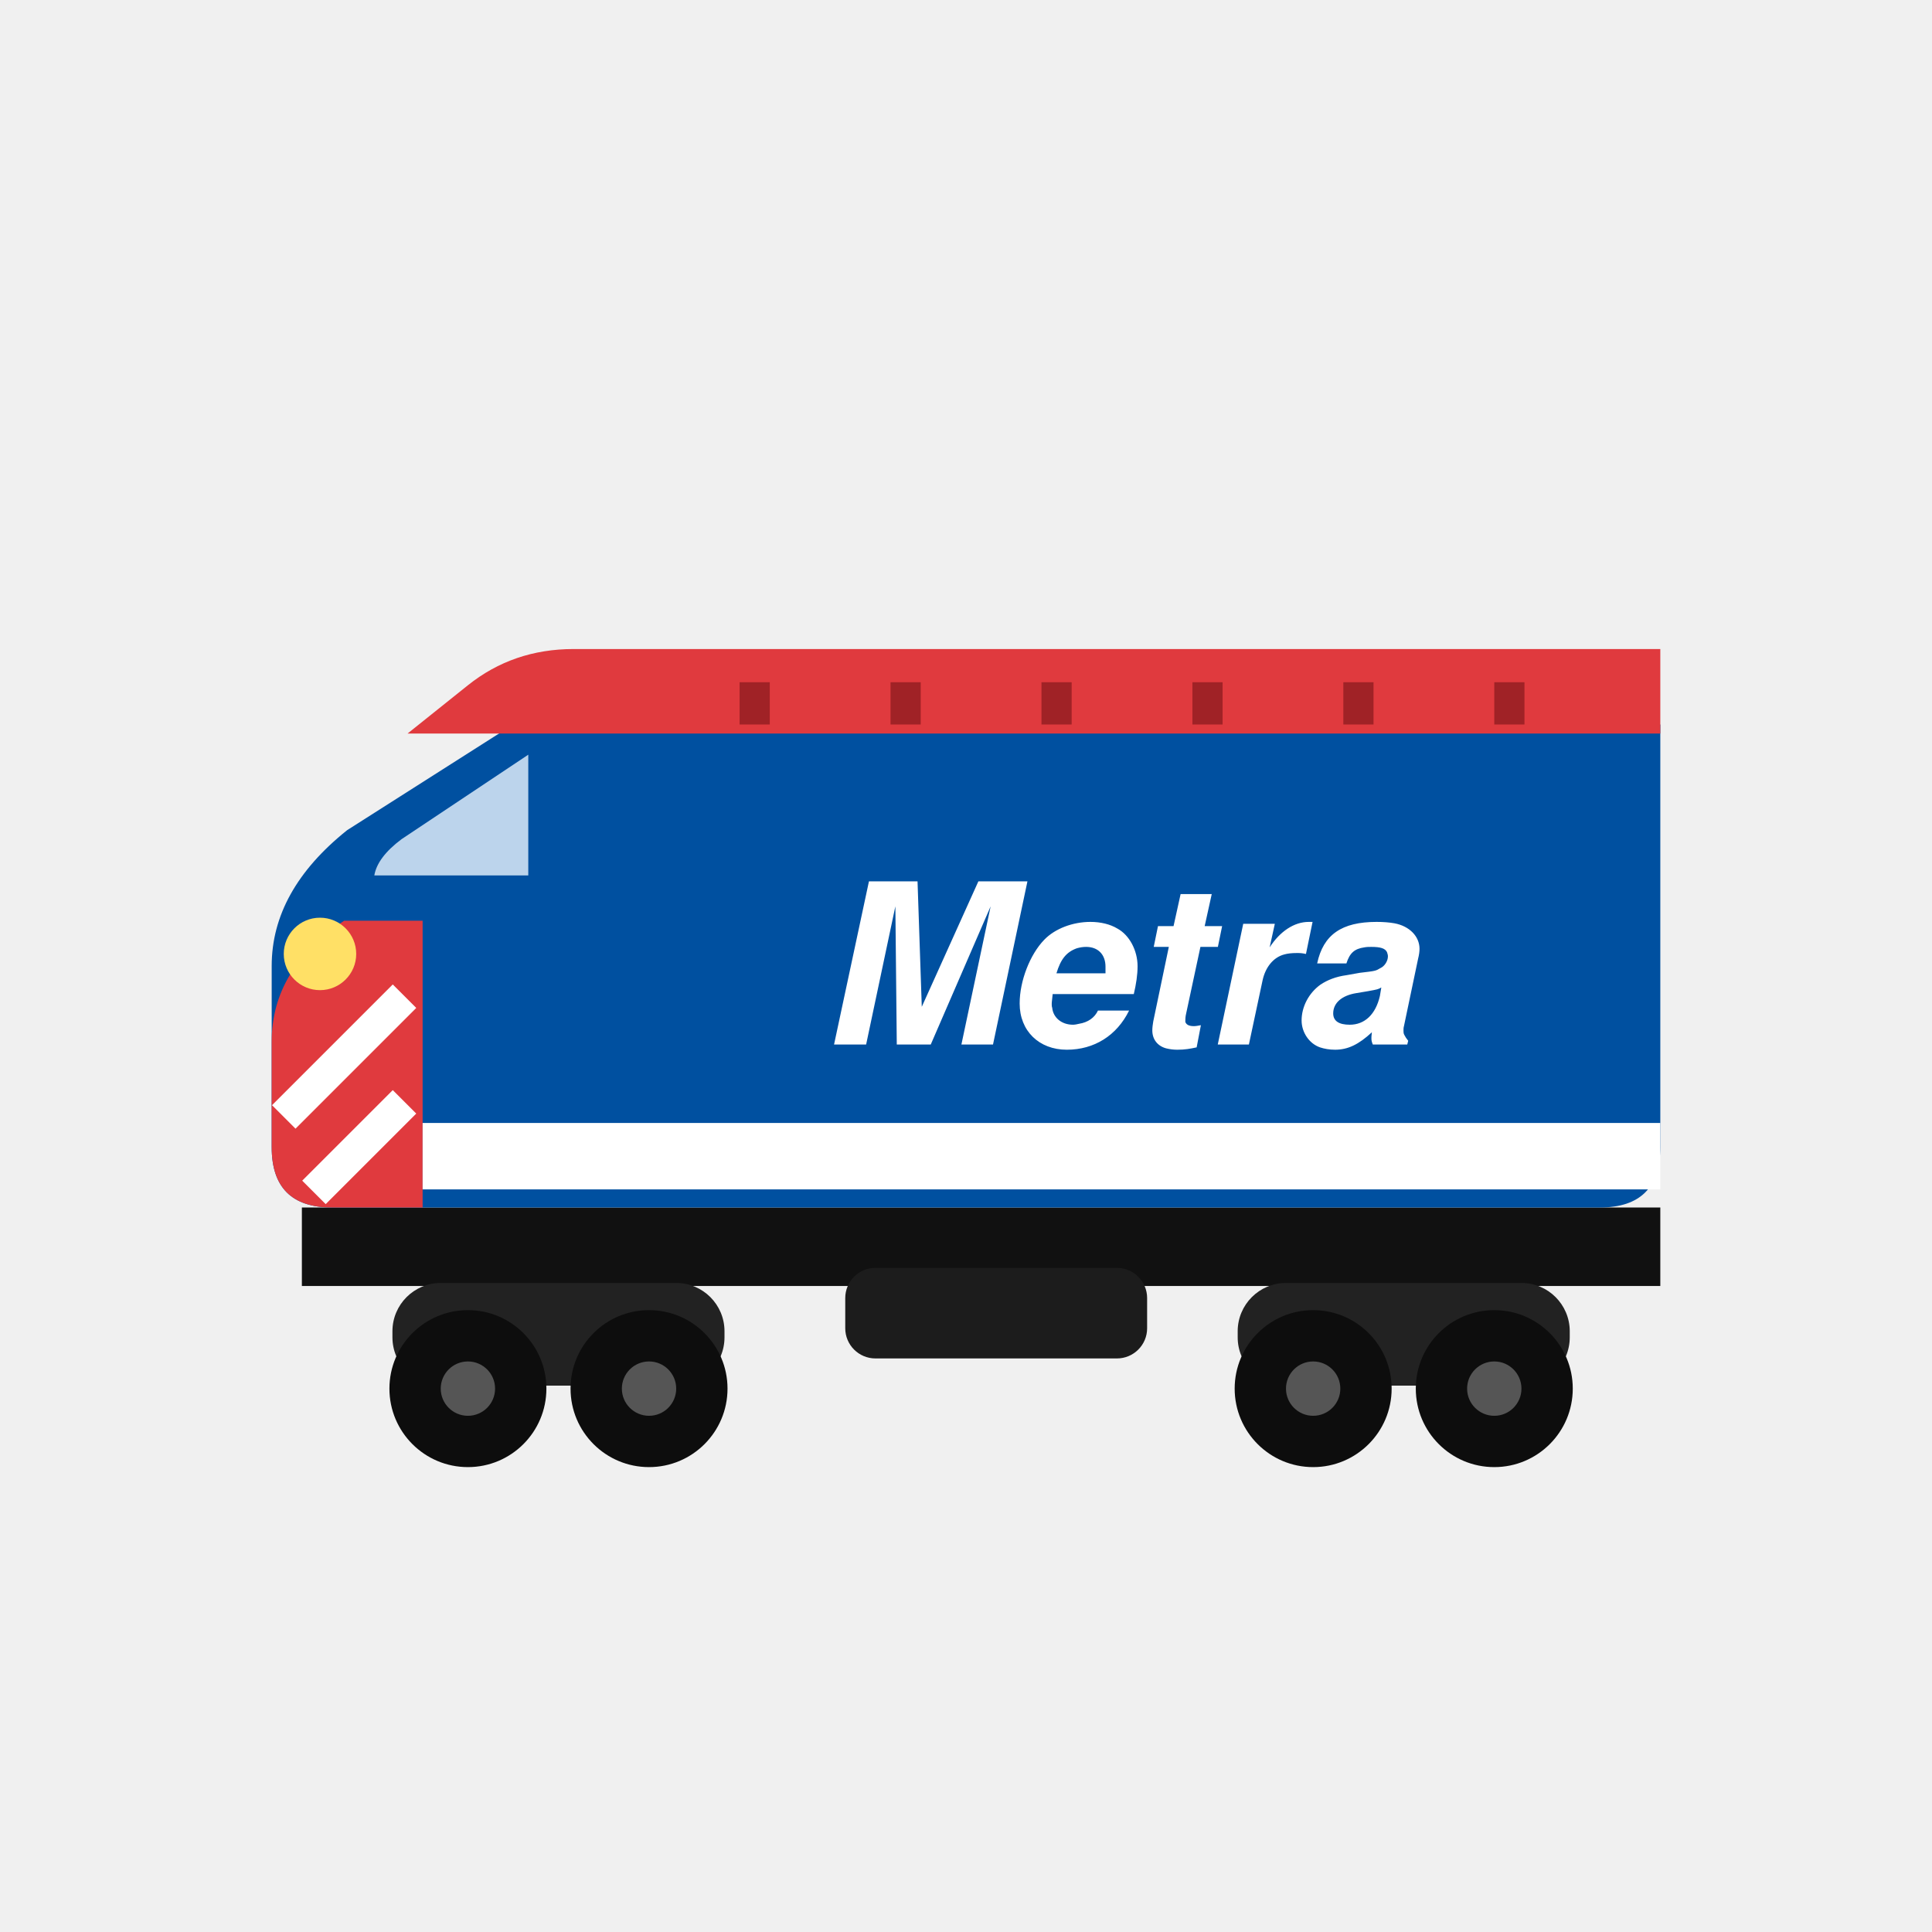
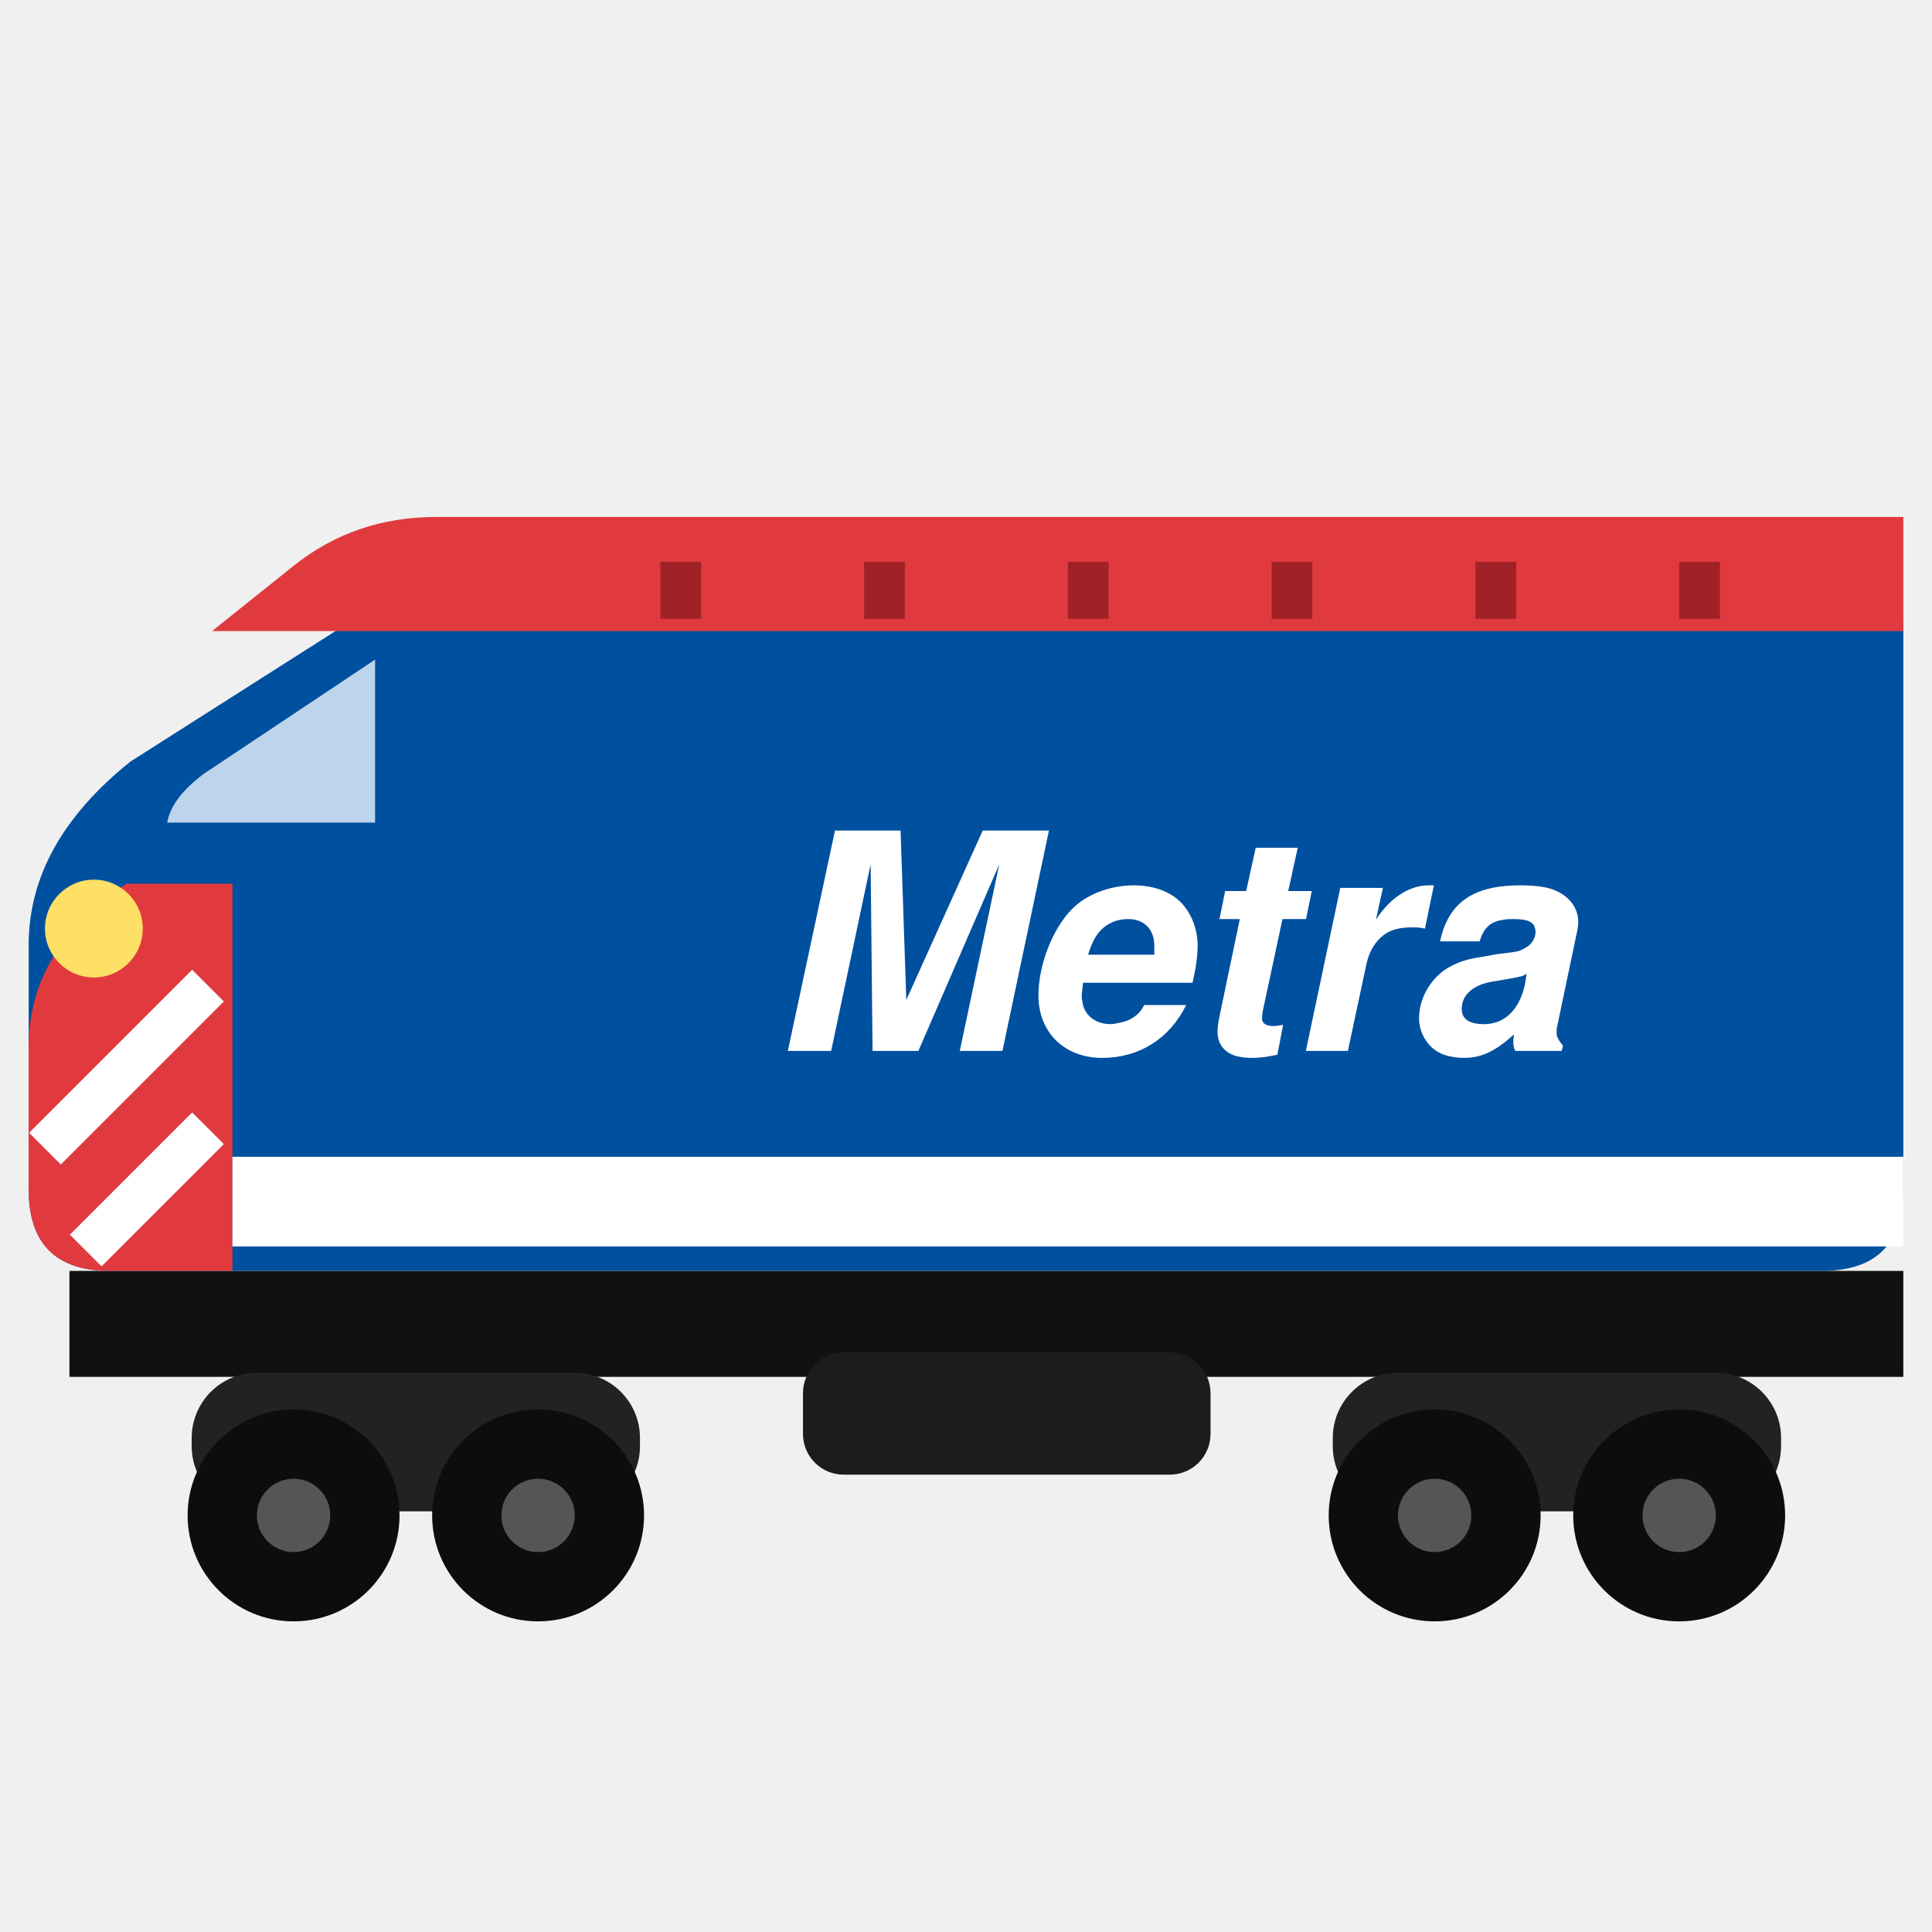
<svg xmlns="http://www.w3.org/2000/svg" viewBox="0 0 64 64">
-   <g transform="translate(64,0) scale(-1,1)">
-     <rect x="9" y="40" width="45" height="2.6" fill="#111111" />
-     <rect x="26" y="42" width="10" height="3" rx="1" fill="#1c1c1c" />
-     <rect x="12" y="42.5" width="11" height="3.4" rx="1.6" fill="#222222" />
-     <rect x="40" y="42.5" width="11" height="3.4" rx="1.6" fill="#222222" />
-     <g fill="#0d0d0d">
-       <circle cx="14.5" cy="46" r="2.6" />
-       <circle cx="20.5" cy="46" r="2.6" />
-       <circle cx="42.5" cy="46" r="2.6" />
-       <circle cx="48.5" cy="46" r="2.6" />
+   <g transform="translate(32,34) scale(1.35) translate(-32,-34)">
+     <g transform="translate(64,0) scale(-1,1)">
+       <rect x="9" y="40" width="45" height="2.6" fill="#111111" />
+       <rect x="26" y="42" width="10" height="3" rx="1" fill="#1c1c1c" />
+       <rect x="12" y="42.5" width="11" height="3.4" rx="1.6" fill="#222222" />
+       <rect x="40" y="42.5" width="11" height="3.4" rx="1.6" fill="#222222" />
+       <g fill="#0d0d0d">
+         <circle cx="14.5" cy="46" r="2.6" />
+         <circle cx="20.5" cy="46" r="2.6" />
+         <circle cx="42.5" cy="46" r="2.6" />
+         <circle cx="48.5" cy="46" r="2.6" />
+       </g>
+       <g fill="#555555">
+         <circle cx="14.5" cy="46" r=".9" />
+         <circle cx="20.5" cy="46" r=".9" />
+         <circle cx="42.5" cy="46" r=".9" />
+         <circle cx="48.5" cy="46" r=".9" />
+       </g>
+       <path d="M9 24 h38 l5.5 3.5 q2.5 2 2.5 4.5 v6 q0 2 -2 2 h-42 q-2 0 -2 -2 z" fill="#0050a0" />
+       <path d="M9 21.5 h36 q2 0 3.5 1.2 l2 1.6 -41.5 0 z" fill="#e03a3e" />
+       <g stroke="#a02226" stroke-width="1">
+         <line x1="14" y1="22.6" x2="14" y2="24" />
+         <line x1="19" y1="22.6" x2="19" y2="24" />
+         <line x1="24" y1="22.6" x2="24" y2="24" />
+         <line x1="29" y1="22.6" x2="29" y2="24" />
+         <line x1="34" y1="22.6" x2="34" y2="24" />
+         <line x1="39" y1="22.6" x2="39" y2="24" />
+       </g>
+       <path d="M46.5 25 l4.2 2.8 q.8 .6 .9 1.2 l-5.1 0 z" fill="#bcd4ec" />
+       <path d="M52.6 30.5 q2.4 1.6 2.4 4v3.5 q0 2 -2 2 h-3 v-9.5 z" fill="#e03a3e" />
+       <g stroke="#ffffff" stroke-width="1.1">
+         <line x1="50.6" y1="33" x2="54.6" y2="37" />
+         <line x1="50.6" y1="36.5" x2="53.6" y2="39.5" />
+       </g>
+       <rect x="9" y="37.2" width="41" height="2.2" fill="#ffffff" />
+       <text x="27" y="34.6" font-family="Helvetica, Arial, sans-serif" font-size="7.4" font-weight="bold" font-style="italic" fill="#ffffff" text-anchor="middle" transform="translate(54,0) scale(-1,1)">Metra</text>
+       <circle cx="53.4" cy="31.6" r="1.2" fill="#ffe066" />
    </g>
-     <g fill="#555555">
-       <circle cx="14.5" cy="46" r=".9" />
-       <circle cx="20.5" cy="46" r=".9" />
-       <circle cx="42.5" cy="46" r=".9" />
-       <circle cx="48.5" cy="46" r=".9" />
-     </g>
-     <path d="M9 24 h38 l5.5 3.5 q2.5 2 2.5 4.5 v6 q0 2 -2 2 h-42 q-2 0 -2 -2 z" fill="#0050a0" />
-     <path d="M9 21.5 h36 q2 0 3.5 1.2 l2 1.6 -41.5 0 z" fill="#e03a3e" />
-     <g stroke="#a02226" stroke-width="1">
-       <line x1="14" y1="22.6" x2="14" y2="24" />
-       <line x1="19" y1="22.6" x2="19" y2="24" />
-       <line x1="24" y1="22.6" x2="24" y2="24" />
-       <line x1="29" y1="22.6" x2="29" y2="24" />
-       <line x1="34" y1="22.6" x2="34" y2="24" />
-       <line x1="39" y1="22.6" x2="39" y2="24" />
-     </g>
-     <path d="M46.5 25 l4.2 2.8 q.8 .6 .9 1.2 l-5.1 0 z" fill="#bcd4ec" />
-     <path d="M52.6 30.5 q2.4 1.6 2.4 4v3.5 q0 2 -2 2 h-3 v-9.5 z" fill="#e03a3e" />
-     <g stroke="#ffffff" stroke-width="1.1">
-       <line x1="50.6" y1="33" x2="54.6" y2="37" />
-       <line x1="50.6" y1="36.5" x2="53.6" y2="39.5" />
-     </g>
-     <rect x="9" y="37.2" width="41" height="2.2" fill="#ffffff" />
-     <text x="27" y="34.6" font-family="Helvetica, Arial, sans-serif" font-size="7.4" font-weight="bold" font-style="italic" fill="#ffffff" text-anchor="middle" transform="translate(54,0) scale(-1,1)">Metra</text>
-     <circle cx="53.4" cy="31.6" r="1.2" fill="#ffe066" />
  </g>
</svg>
